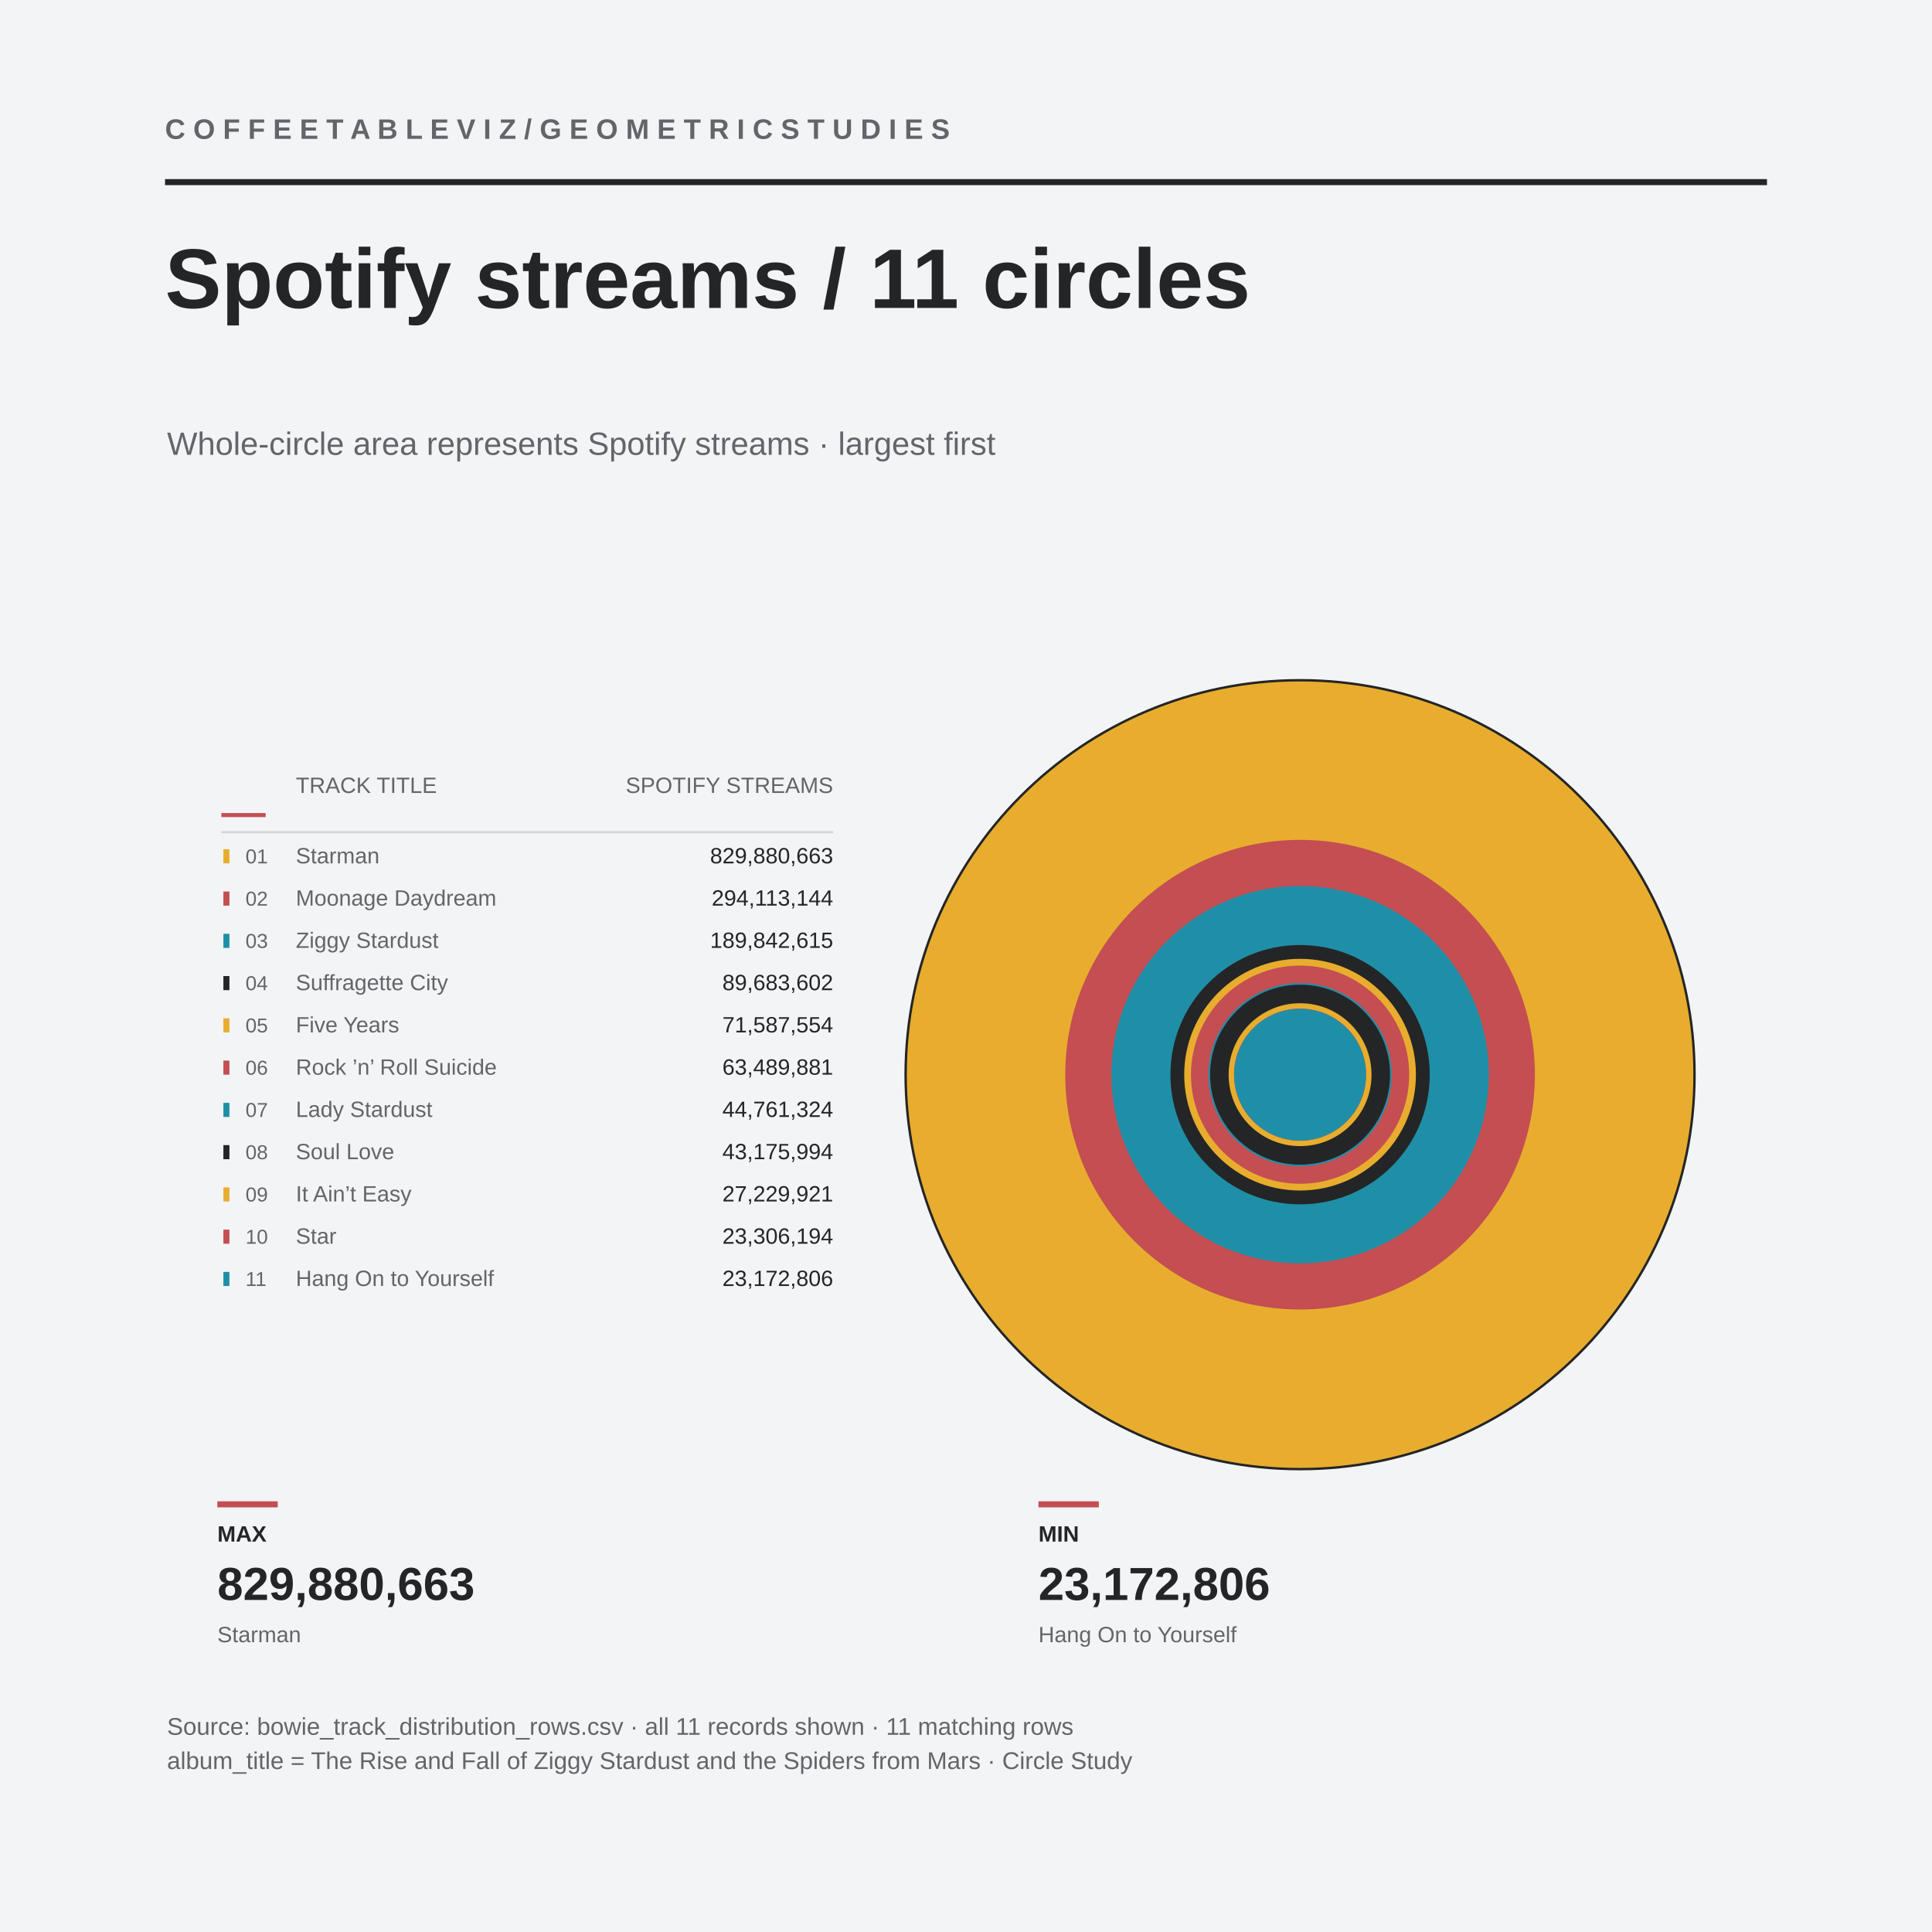
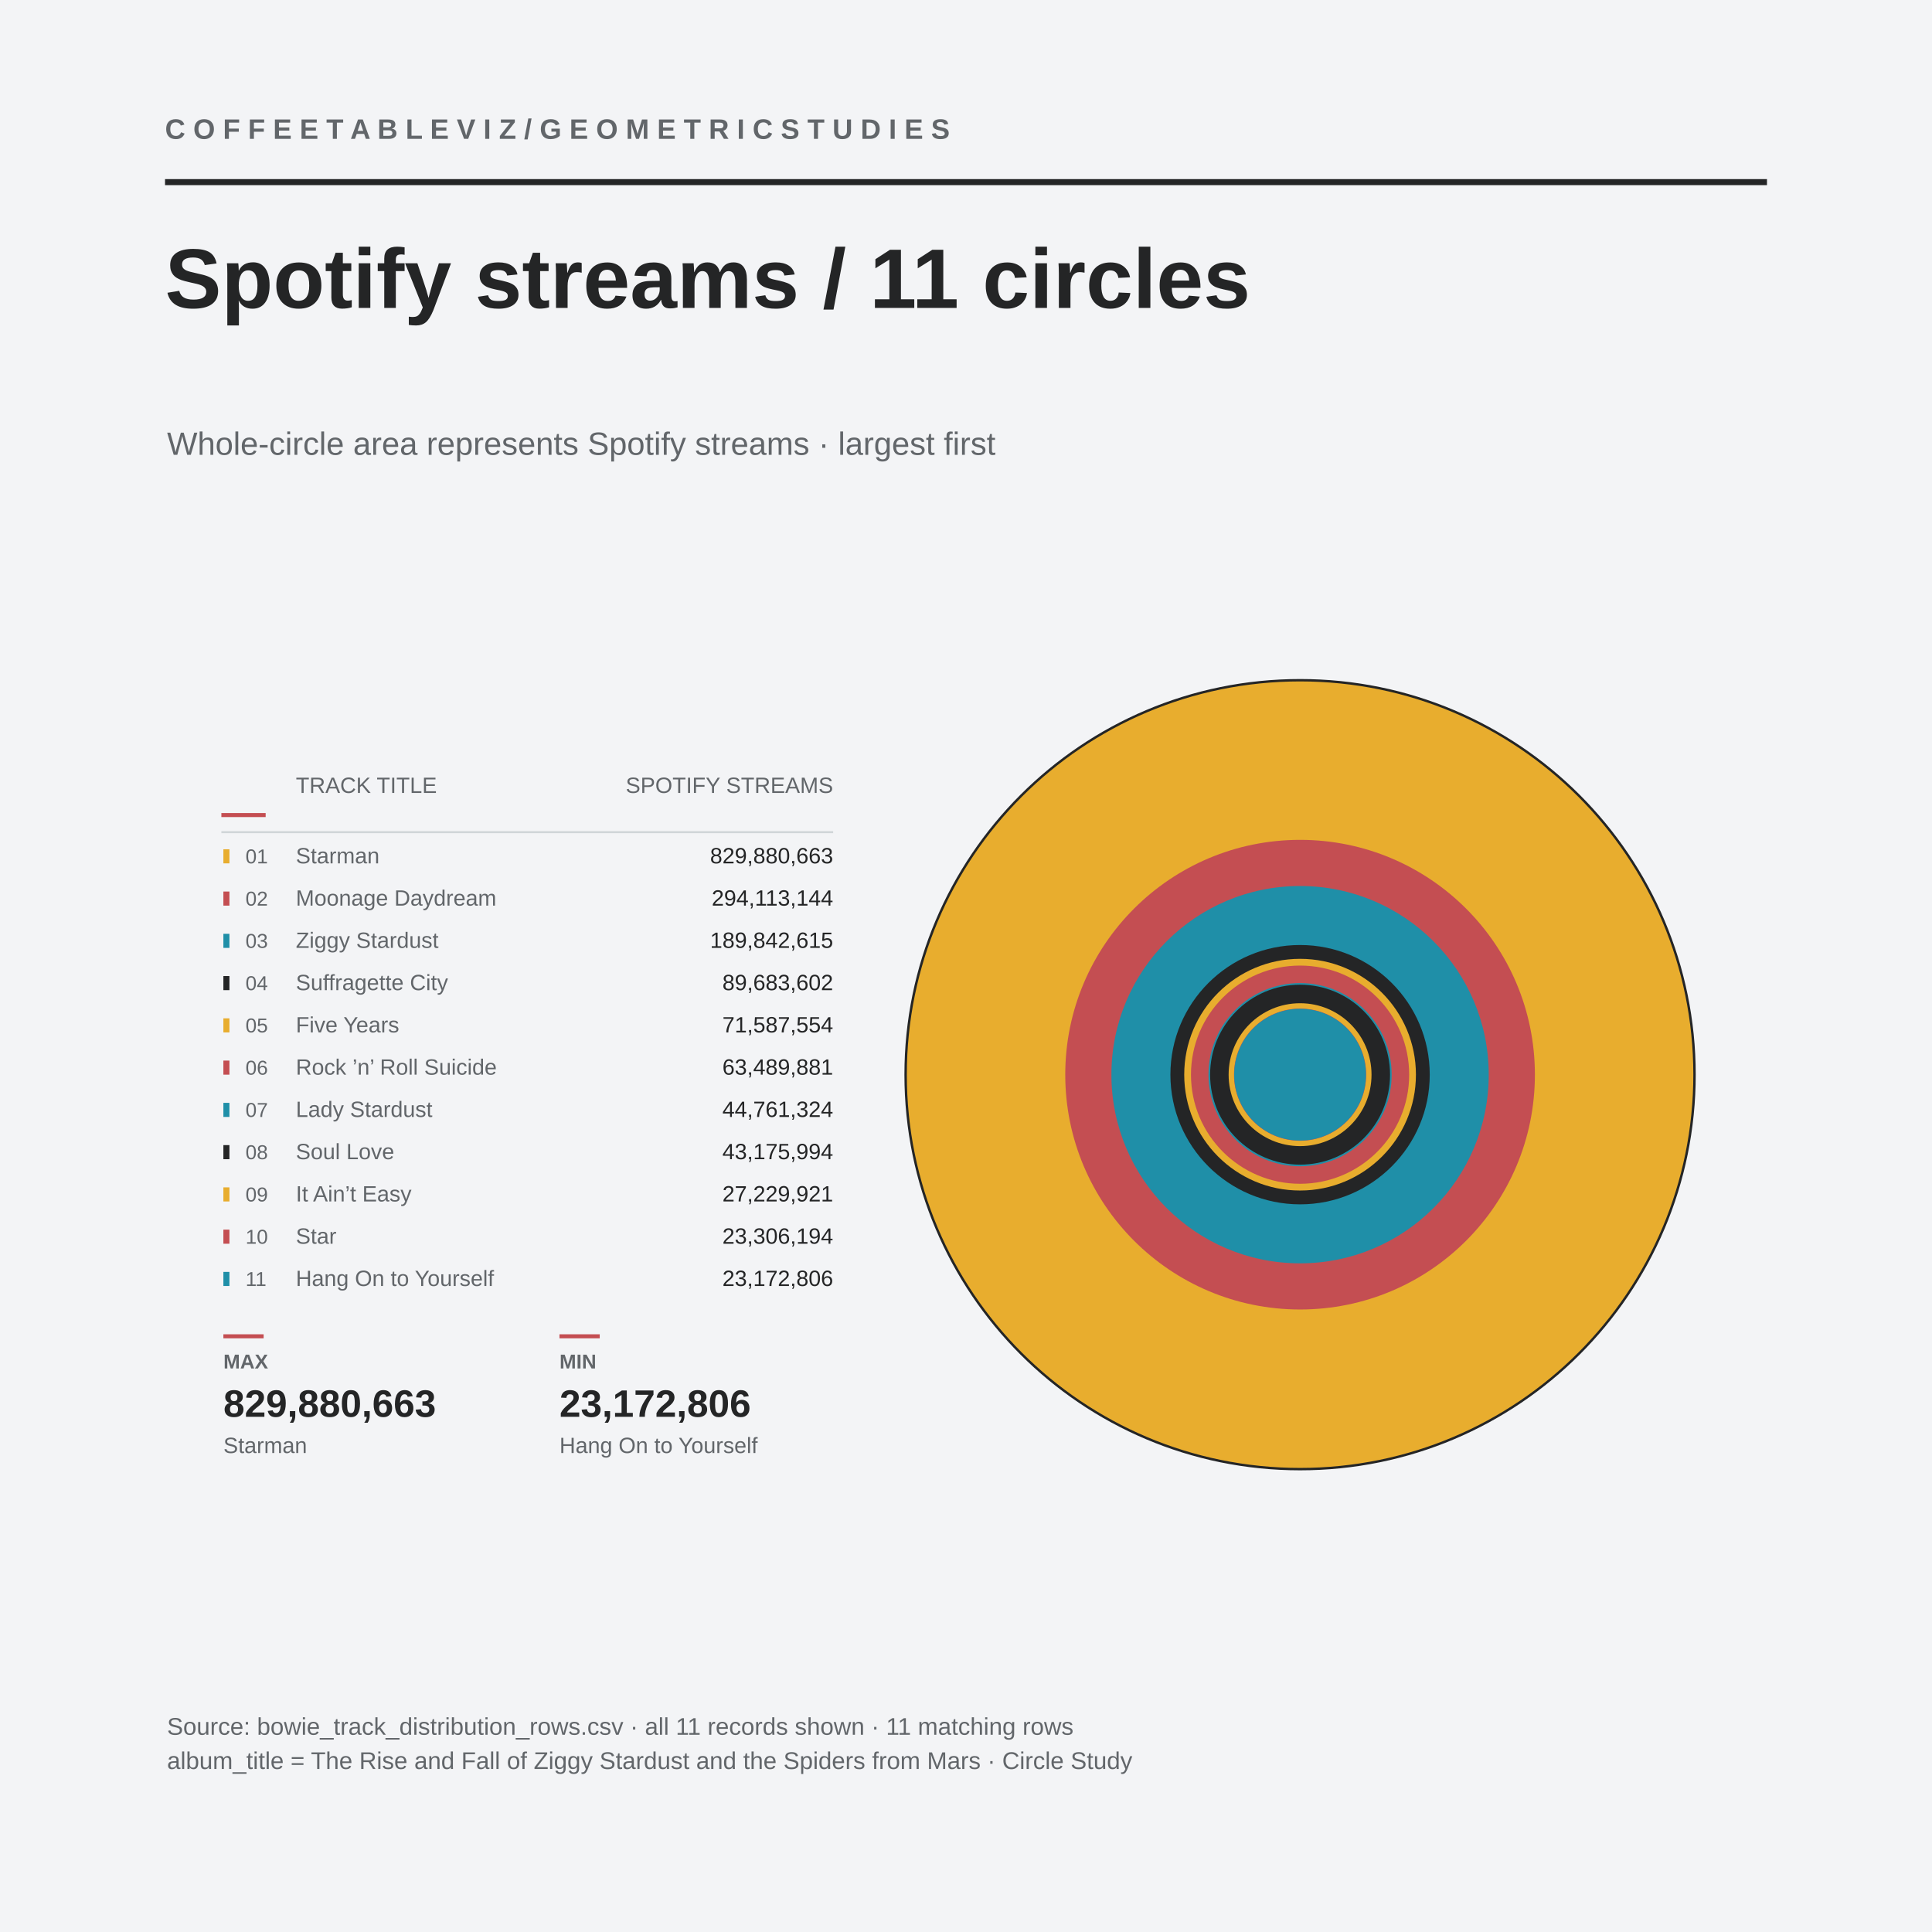
<svg xmlns="http://www.w3.org/2000/svg" width="960" height="960" viewBox="0 0 960 960" role="img" aria-label="Area study with 11 real Ziggy Stardust Spotify stream records, balanced list and larger circle">
  <rect x="0" y="0" width="960" height="960" fill="#F3F4F6" />
  <text x="82" y="69" font-family="Arial,Helvetica,sans-serif" font-size="14" font-weight="700" text-anchor="start" fill="#62666A">C O F F E E T A B L E V I Z / G E O M E T R I C S T U D I E S</text>
  <rect x="82" y="89" width="796" height="3" fill="#242526" />
  <text x="82" y="153" font-family="Arial,Helvetica,sans-serif" font-size="42" font-weight="700" text-anchor="start" fill="#242526">Spotify streams / 11 circles</text>
  <text x="83" y="226" font-family="Arial,Helvetica,sans-serif" font-size="16" font-weight="400" text-anchor="start" fill="#62666A">Whole-circle area represents Spotify streams · largest first</text>
  <text x="147" y="394" font-family="Arial,Helvetica,sans-serif" font-size="11" font-weight="400" text-anchor="start" fill="#62666A">TRACK TITLE</text>
  <text x="414" y="394" font-family="Arial,Helvetica,sans-serif" font-size="11" font-weight="400" text-anchor="end" fill="#62666A">SPOTIFY STREAMS</text>
  <rect x="110" y="404" width="22" height="2" fill="#C44E52" />
  <rect x="110" y="413" width="304" height="1" fill="#D0D5D8" />
  <rect x="111" y="422" width="3" height="7" fill="#E8AD2E" />
  <text x="122" y="429" font-family="Arial,Helvetica,sans-serif" font-size="10" font-weight="400" text-anchor="start" fill="#62666A">01</text>
  <text x="147" y="429" font-family="Arial,Helvetica,sans-serif" font-size="11" font-weight="400" text-anchor="start" fill="#62666A">Starman</text>
  <text x="414" y="429" font-family="Arial,Helvetica,sans-serif" font-size="11" font-weight="400" text-anchor="end" fill="#242526">829,880,663</text>
  <rect x="111" y="443" width="3" height="7" fill="#C44E52" />
  <text x="122" y="450" font-family="Arial,Helvetica,sans-serif" font-size="10" font-weight="400" text-anchor="start" fill="#62666A">02</text>
  <text x="147" y="450" font-family="Arial,Helvetica,sans-serif" font-size="11" font-weight="400" text-anchor="start" fill="#62666A">Moonage Daydream</text>
  <text x="414" y="450" font-family="Arial,Helvetica,sans-serif" font-size="11" font-weight="400" text-anchor="end" fill="#242526">294,113,144</text>
  <rect x="111" y="464" width="3" height="7" fill="#1F8FA8" />
  <text x="122" y="471" font-family="Arial,Helvetica,sans-serif" font-size="10" font-weight="400" text-anchor="start" fill="#62666A">03</text>
  <text x="147" y="471" font-family="Arial,Helvetica,sans-serif" font-size="11" font-weight="400" text-anchor="start" fill="#62666A">Ziggy Stardust</text>
  <text x="414" y="471" font-family="Arial,Helvetica,sans-serif" font-size="11" font-weight="400" text-anchor="end" fill="#242526">189,842,615</text>
  <rect x="111" y="485" width="3" height="7" fill="#242526" />
  <text x="122" y="492" font-family="Arial,Helvetica,sans-serif" font-size="10" font-weight="400" text-anchor="start" fill="#62666A">04</text>
  <text x="147" y="492" font-family="Arial,Helvetica,sans-serif" font-size="11" font-weight="400" text-anchor="start" fill="#62666A">Suffragette City</text>
  <text x="414" y="492" font-family="Arial,Helvetica,sans-serif" font-size="11" font-weight="400" text-anchor="end" fill="#242526">89,683,602</text>
  <rect x="111" y="506" width="3" height="7" fill="#E8AD2E" />
  <text x="122" y="513" font-family="Arial,Helvetica,sans-serif" font-size="10" font-weight="400" text-anchor="start" fill="#62666A">05</text>
  <text x="147" y="513" font-family="Arial,Helvetica,sans-serif" font-size="11" font-weight="400" text-anchor="start" fill="#62666A">Five Years</text>
  <text x="414" y="513" font-family="Arial,Helvetica,sans-serif" font-size="11" font-weight="400" text-anchor="end" fill="#242526">71,587,554</text>
  <rect x="111" y="527" width="3" height="7" fill="#C44E52" />
  <text x="122" y="534" font-family="Arial,Helvetica,sans-serif" font-size="10" font-weight="400" text-anchor="start" fill="#62666A">06</text>
  <text x="147" y="534" font-family="Arial,Helvetica,sans-serif" font-size="11" font-weight="400" text-anchor="start" fill="#62666A">Rock ’n’ Roll Suicide</text>
  <text x="414" y="534" font-family="Arial,Helvetica,sans-serif" font-size="11" font-weight="400" text-anchor="end" fill="#242526">63,489,881</text>
  <rect x="111" y="548" width="3" height="7" fill="#1F8FA8" />
  <text x="122" y="555" font-family="Arial,Helvetica,sans-serif" font-size="10" font-weight="400" text-anchor="start" fill="#62666A">07</text>
  <text x="147" y="555" font-family="Arial,Helvetica,sans-serif" font-size="11" font-weight="400" text-anchor="start" fill="#62666A">Lady Stardust</text>
  <text x="414" y="555" font-family="Arial,Helvetica,sans-serif" font-size="11" font-weight="400" text-anchor="end" fill="#242526">44,761,324</text>
  <rect x="111" y="569" width="3" height="7" fill="#242526" />
  <text x="122" y="576" font-family="Arial,Helvetica,sans-serif" font-size="10" font-weight="400" text-anchor="start" fill="#62666A">08</text>
  <text x="147" y="576" font-family="Arial,Helvetica,sans-serif" font-size="11" font-weight="400" text-anchor="start" fill="#62666A">Soul Love</text>
  <text x="414" y="576" font-family="Arial,Helvetica,sans-serif" font-size="11" font-weight="400" text-anchor="end" fill="#242526">43,175,994</text>
  <rect x="111" y="590" width="3" height="7" fill="#E8AD2E" />
  <text x="122" y="597" font-family="Arial,Helvetica,sans-serif" font-size="10" font-weight="400" text-anchor="start" fill="#62666A">09</text>
  <text x="147" y="597" font-family="Arial,Helvetica,sans-serif" font-size="11" font-weight="400" text-anchor="start" fill="#62666A">It Ain’t Easy</text>
  <text x="414" y="597" font-family="Arial,Helvetica,sans-serif" font-size="11" font-weight="400" text-anchor="end" fill="#242526">27,229,921</text>
  <rect x="111" y="611" width="3" height="7" fill="#C44E52" />
  <text x="122" y="618" font-family="Arial,Helvetica,sans-serif" font-size="10" font-weight="400" text-anchor="start" fill="#62666A">10</text>
  <text x="147" y="618" font-family="Arial,Helvetica,sans-serif" font-size="11" font-weight="400" text-anchor="start" fill="#62666A">Star</text>
  <text x="414" y="618" font-family="Arial,Helvetica,sans-serif" font-size="11" font-weight="400" text-anchor="end" fill="#242526">23,306,194</text>
  <rect x="111" y="632" width="3" height="7" fill="#1F8FA8" />
  <text x="122" y="639" font-family="Arial,Helvetica,sans-serif" font-size="10" font-weight="400" text-anchor="start" fill="#62666A">11</text>
  <text x="147" y="639" font-family="Arial,Helvetica,sans-serif" font-size="11" font-weight="400" text-anchor="start" fill="#62666A">Hang On to Yourself</text>
  <text x="414" y="639" font-family="Arial,Helvetica,sans-serif" font-size="11" font-weight="400" text-anchor="end" fill="#242526">23,172,806</text>
  <circle cx="646" cy="534" r="196" fill="#E8AD2E" stroke="none" stroke-width="1" opacity="1" />
  <circle cx="646" cy="534" r="116.682" fill="#C44E52" stroke="none" stroke-width="1" opacity="1" />
  <circle cx="646" cy="534" r="93.744" fill="#1F8FA8" stroke="none" stroke-width="1" opacity="1" />
  <circle cx="646" cy="534" r="64.432" fill="#242526" stroke="none" stroke-width="1" opacity="1" />
  <circle cx="646" cy="534" r="57.566" fill="#E8AD2E" stroke="none" stroke-width="1" opacity="1" />
  <circle cx="646" cy="534" r="54.213" fill="#C44E52" stroke="none" stroke-width="1" opacity="1" />
  <circle cx="646" cy="534" r="45.52" fill="#1F8FA8" stroke="none" stroke-width="1" opacity="1" />
  <circle cx="646" cy="534" r="44.706" fill="#242526" stroke="none" stroke-width="1" opacity="1" />
  <circle cx="646" cy="534" r="35.504" fill="#E8AD2E" stroke="none" stroke-width="1" opacity="1" />
  <circle cx="646" cy="534" r="32.846" fill="#C44E52" stroke="none" stroke-width="1" opacity="1" />
  <circle cx="646" cy="534" r="32.752" fill="#1F8FA8" stroke="none" stroke-width="1" opacity="1" />
  <circle cx="646" cy="534" r="196" fill="none" stroke="#242526" stroke-width="1.2" opacity="1" />
-   <rect x="108" y="746" width="30" height="3" fill="#C44E52" />
-   <text x="108" y="766" font-family="Arial,Helvetica,sans-serif" font-size="11" font-weight="700" text-anchor="start" fill="#242526">MAX</text>
-   <text x="108" y="795" font-family="Arial,Helvetica,sans-serif" font-size="23" font-weight="700" text-anchor="start" fill="#242526">829,880,663</text>
-   <text x="108" y="816" font-family="Arial,Helvetica,sans-serif" font-size="11" font-weight="400" text-anchor="start" fill="#62666A">Starman</text>
-   <rect x="516" y="746" width="30" height="3" fill="#C44E52" />
-   <text x="516" y="766" font-family="Arial,Helvetica,sans-serif" font-size="11" font-weight="700" text-anchor="start" fill="#242526">MIN</text>
-   <text x="516" y="795" font-family="Arial,Helvetica,sans-serif" font-size="23" font-weight="700" text-anchor="start" fill="#242526">23,172,806</text>
-   <text x="516" y="816" font-family="Arial,Helvetica,sans-serif" font-size="11" font-weight="400" text-anchor="start" fill="#62666A">Hang On to Yourself</text>
+   <rect x="111" y="663" width="20" height="2" fill="#C44E52" />
+   <text x="111" y="680" font-family="Arial,Helvetica,sans-serif" font-size="10" font-weight="700" text-anchor="start" fill="#62666A">MAX</text>
+   <text x="111" y="704" font-family="Arial,Helvetica,sans-serif" font-size="19" font-weight="700" text-anchor="start" fill="#242526">829,880,663</text>
+   <text x="111" y="722" font-family="Arial,Helvetica,sans-serif" font-size="11" font-weight="400" text-anchor="start" fill="#62666A">Starman</text>
+   <rect x="278" y="663" width="20" height="2" fill="#C44E52" />
+   <text x="278" y="680" font-family="Arial,Helvetica,sans-serif" font-size="10" font-weight="700" text-anchor="start" fill="#62666A">MIN</text>
+   <text x="278" y="704" font-family="Arial,Helvetica,sans-serif" font-size="19" font-weight="700" text-anchor="start" fill="#242526">23,172,806</text>
+   <text x="278" y="722" font-family="Arial,Helvetica,sans-serif" font-size="11" font-weight="400" text-anchor="start" fill="#62666A">Hang On to Yourself</text>
  <text x="83" y="862" font-family="Arial,Helvetica,sans-serif" font-size="12" font-weight="400" text-anchor="start" fill="#62666A">Source: bowie_track_distribution_rows.csv · all 11 records shown · 11 matching rows</text>
  <text x="83" y="879" font-family="Arial,Helvetica,sans-serif" font-size="12" font-weight="400" text-anchor="start" fill="#62666A">album_title = The Rise and Fall of Ziggy Stardust and the Spiders from Mars · Circle Study</text>
</svg>
